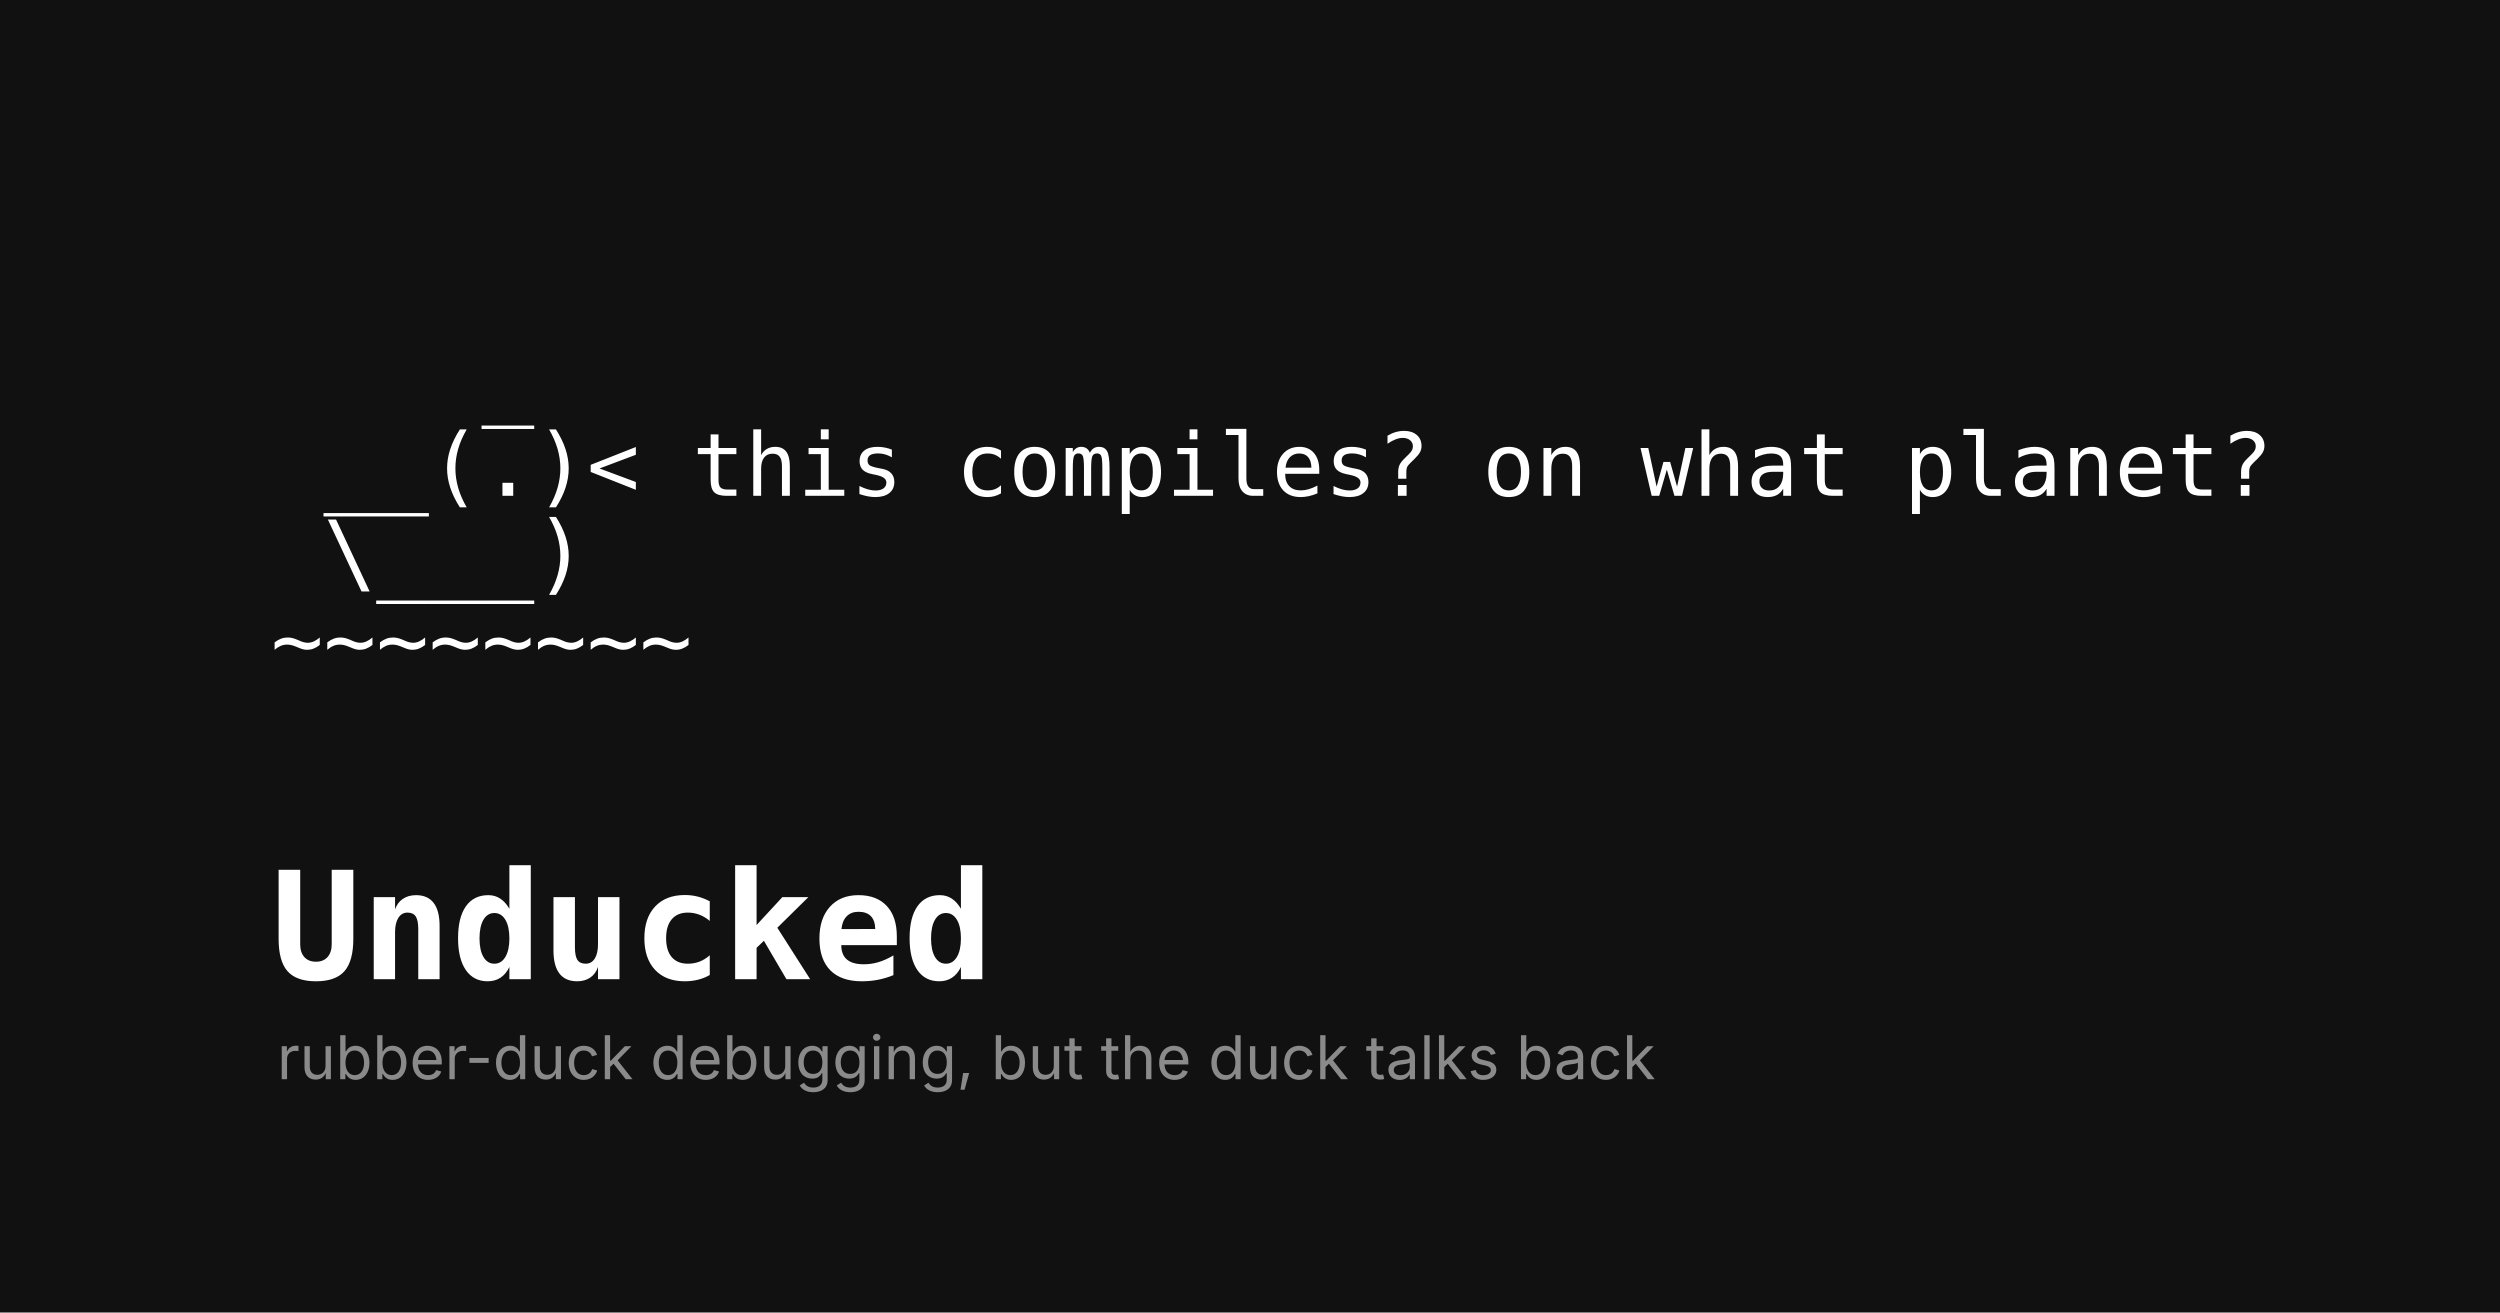
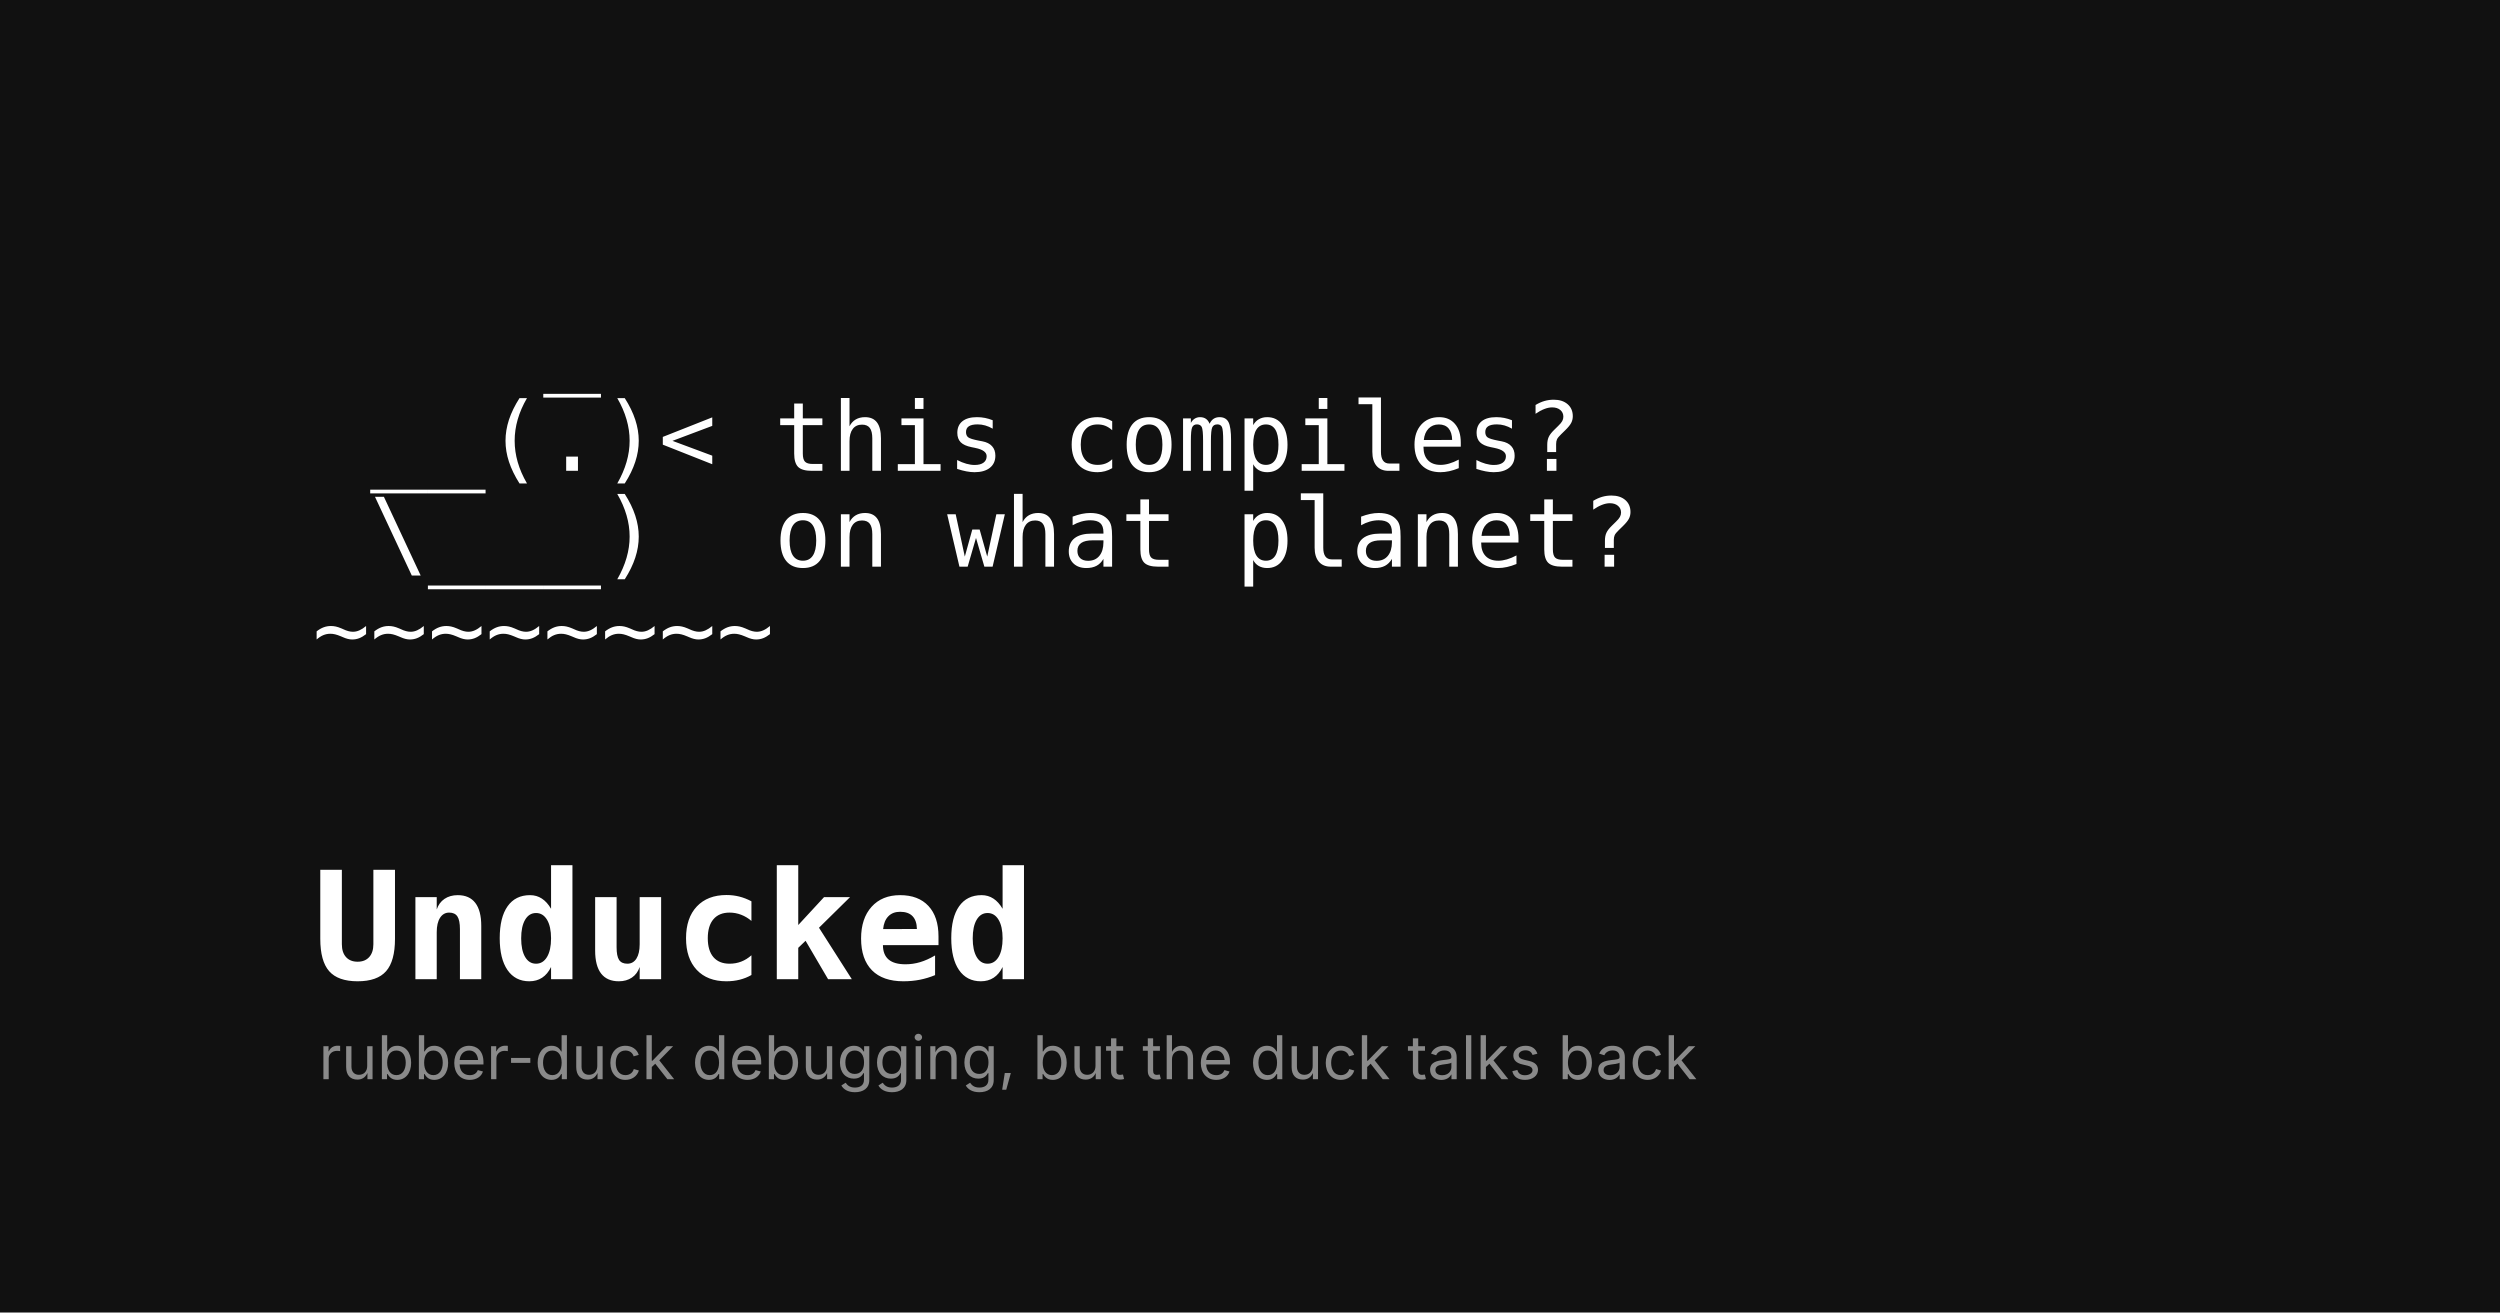
<svg xmlns="http://www.w3.org/2000/svg" viewBox="0 0 1200 630">
  <rect width="1200" height="630" fill="#111111" />
  <style>
    .mono { font-family:'Menlo','SFMono-Regular','Consolas',monospace; fill:#ffffff; white-space:pre; }
    .brand { font-family:'Menlo',monospace; font-weight:700; fill:#ffffff; }
    .tag { font-family:-apple-system,'Segoe UI',sans-serif; fill:#8a8a8a; }
  </style>
-   <g font-size="42">
-     <text class="mono" x="130" y="196" xml:space="preserve">    _</text>
-     <text class="mono" x="130" y="238" xml:space="preserve"> __(.)&lt; this compiles? on what planet?</text>
-     <text class="mono" x="130" y="280" xml:space="preserve"> \___)</text>
-     <text class="mono" x="130" y="322" xml:space="preserve">~~~~~~~~</text>
+   <g font-size="46">
+     <text class="mono" x="150" y="180" xml:space="preserve">    _</text>
+     <text class="mono" x="150" y="226" xml:space="preserve"> __(.)&lt; this compiles?</text>
+     <text class="mono" x="150" y="272" xml:space="preserve"> \___)  on what planet?</text>
+     <text class="mono" x="150" y="318" xml:space="preserve">~~~~~~~~</text>
  </g>
-   <text class="brand" x="130" y="470" font-size="72">Unducked</text>
-   <text class="tag" x="133" y="518" font-size="29">rubber-duck debugging, but the duck talks back</text>
+   <text class="brand" x="150" y="470" font-size="72">Unducked</text>
+   <text class="tag" x="153" y="518" font-size="29">rubber-duck debugging, but the duck talks back</text>
</svg>
